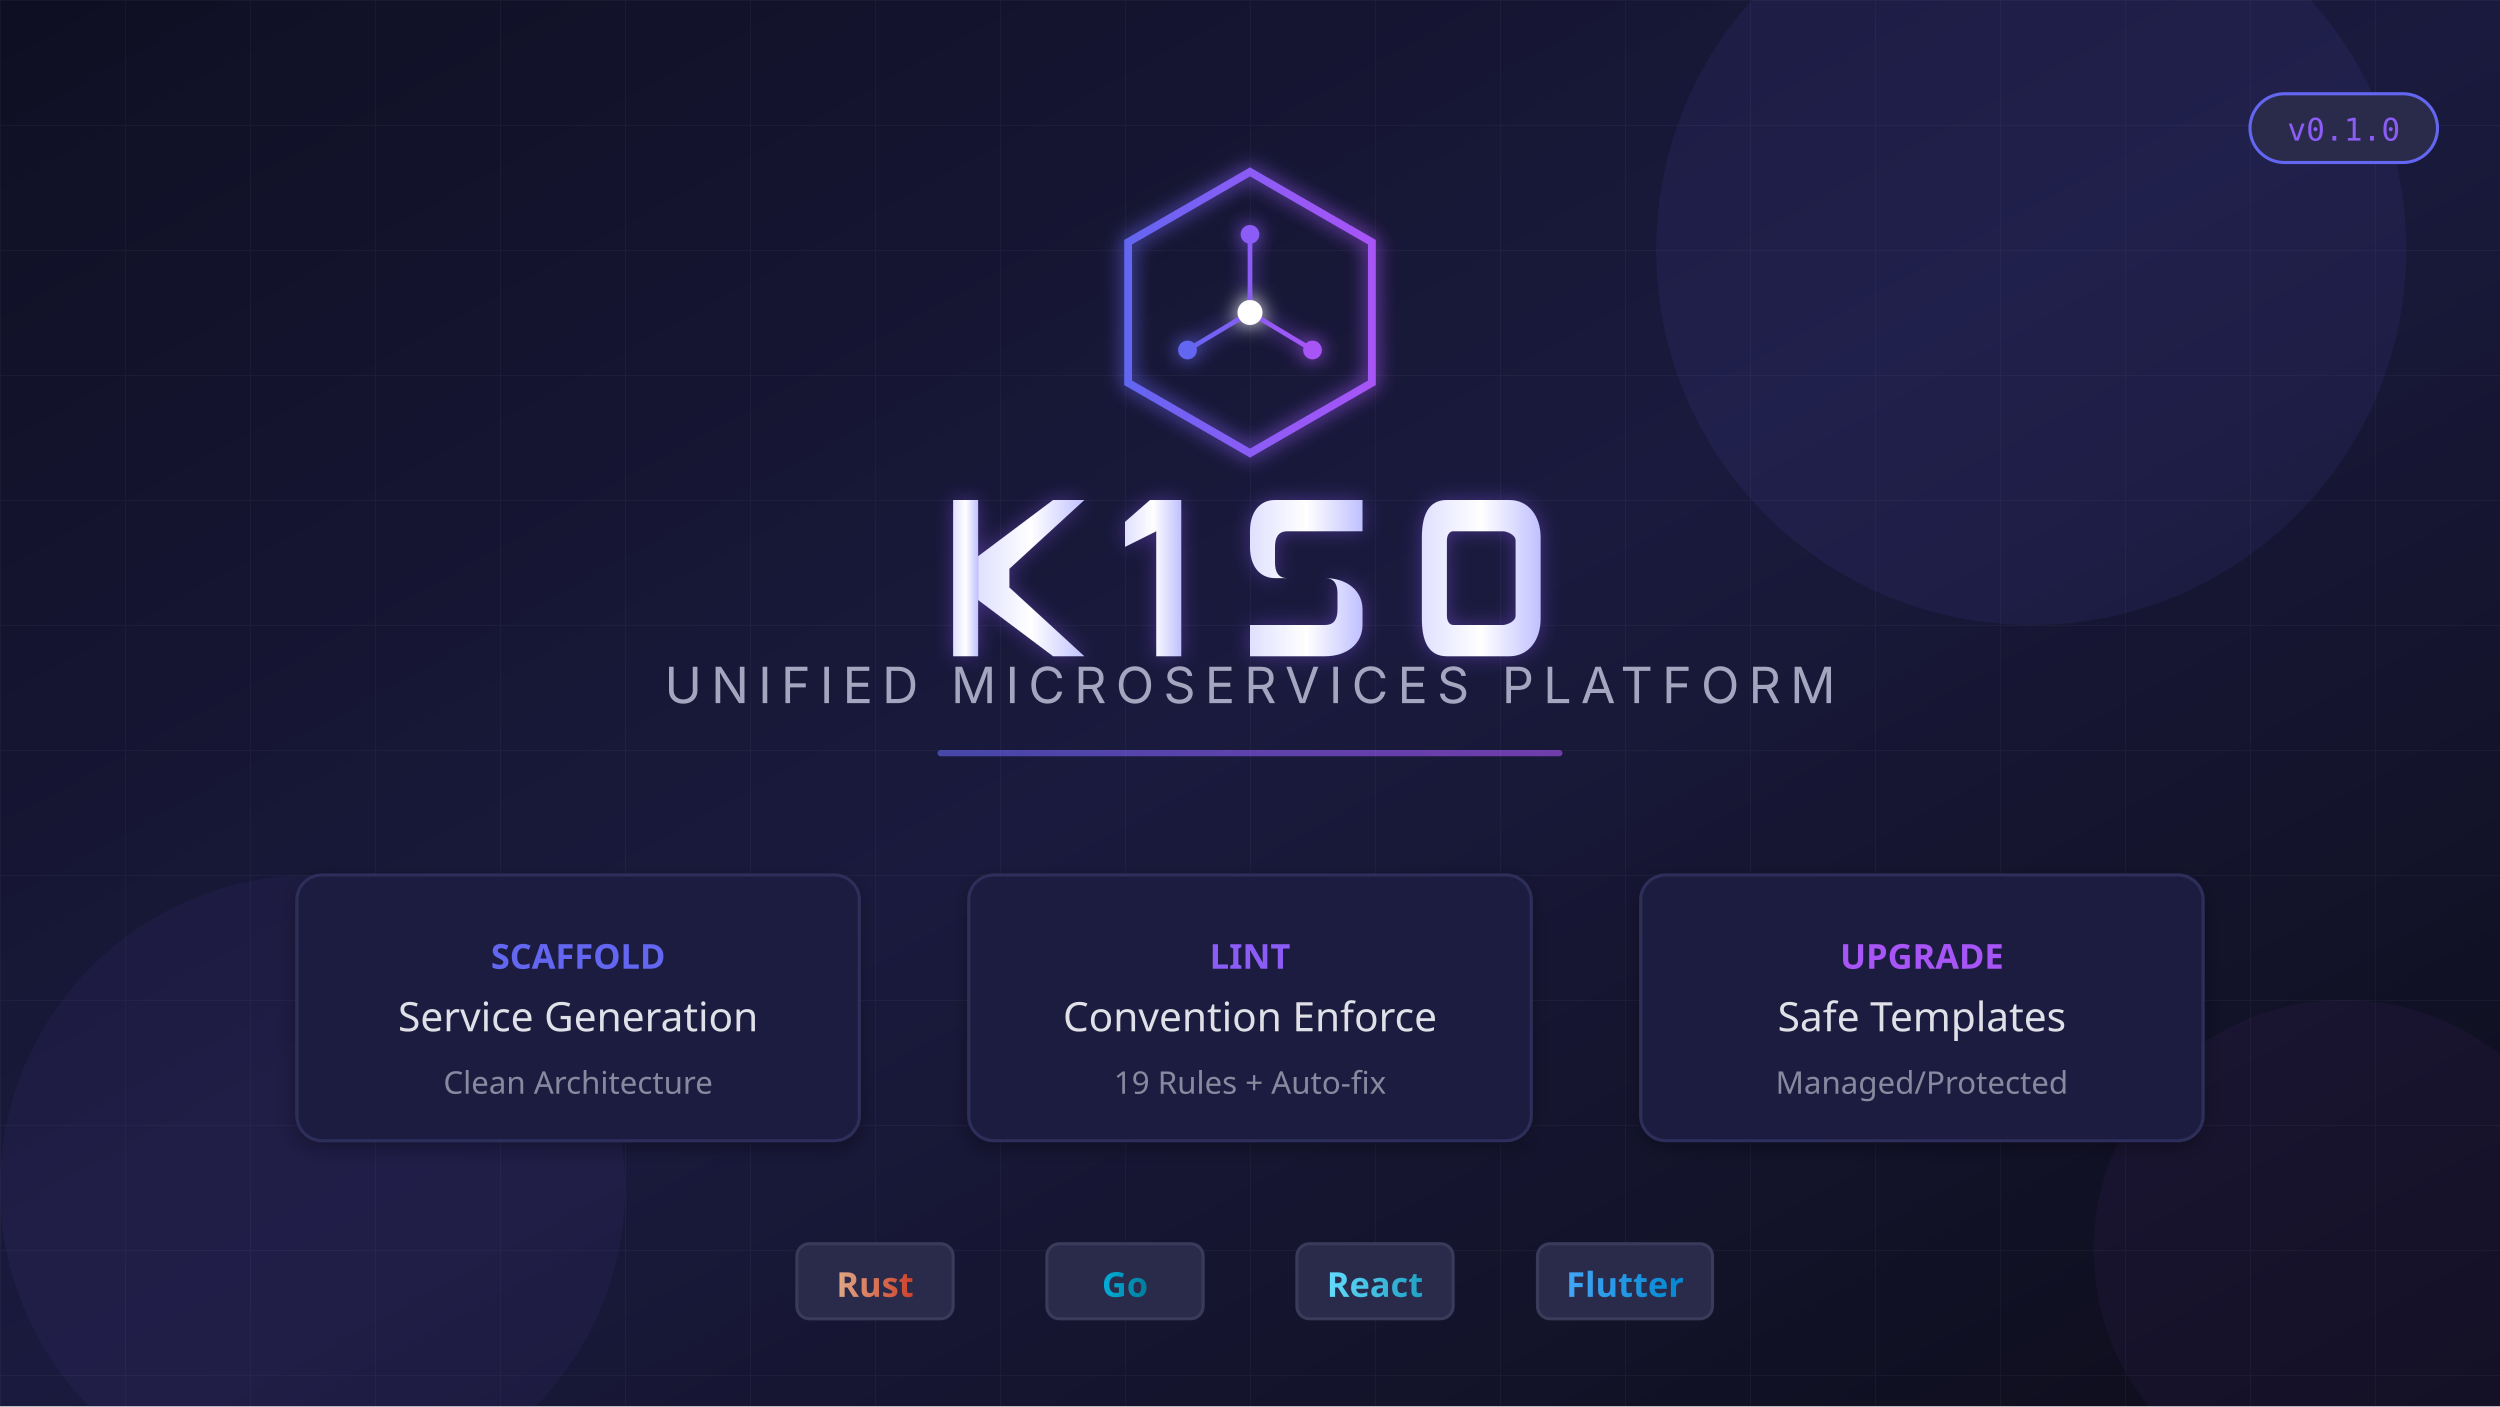
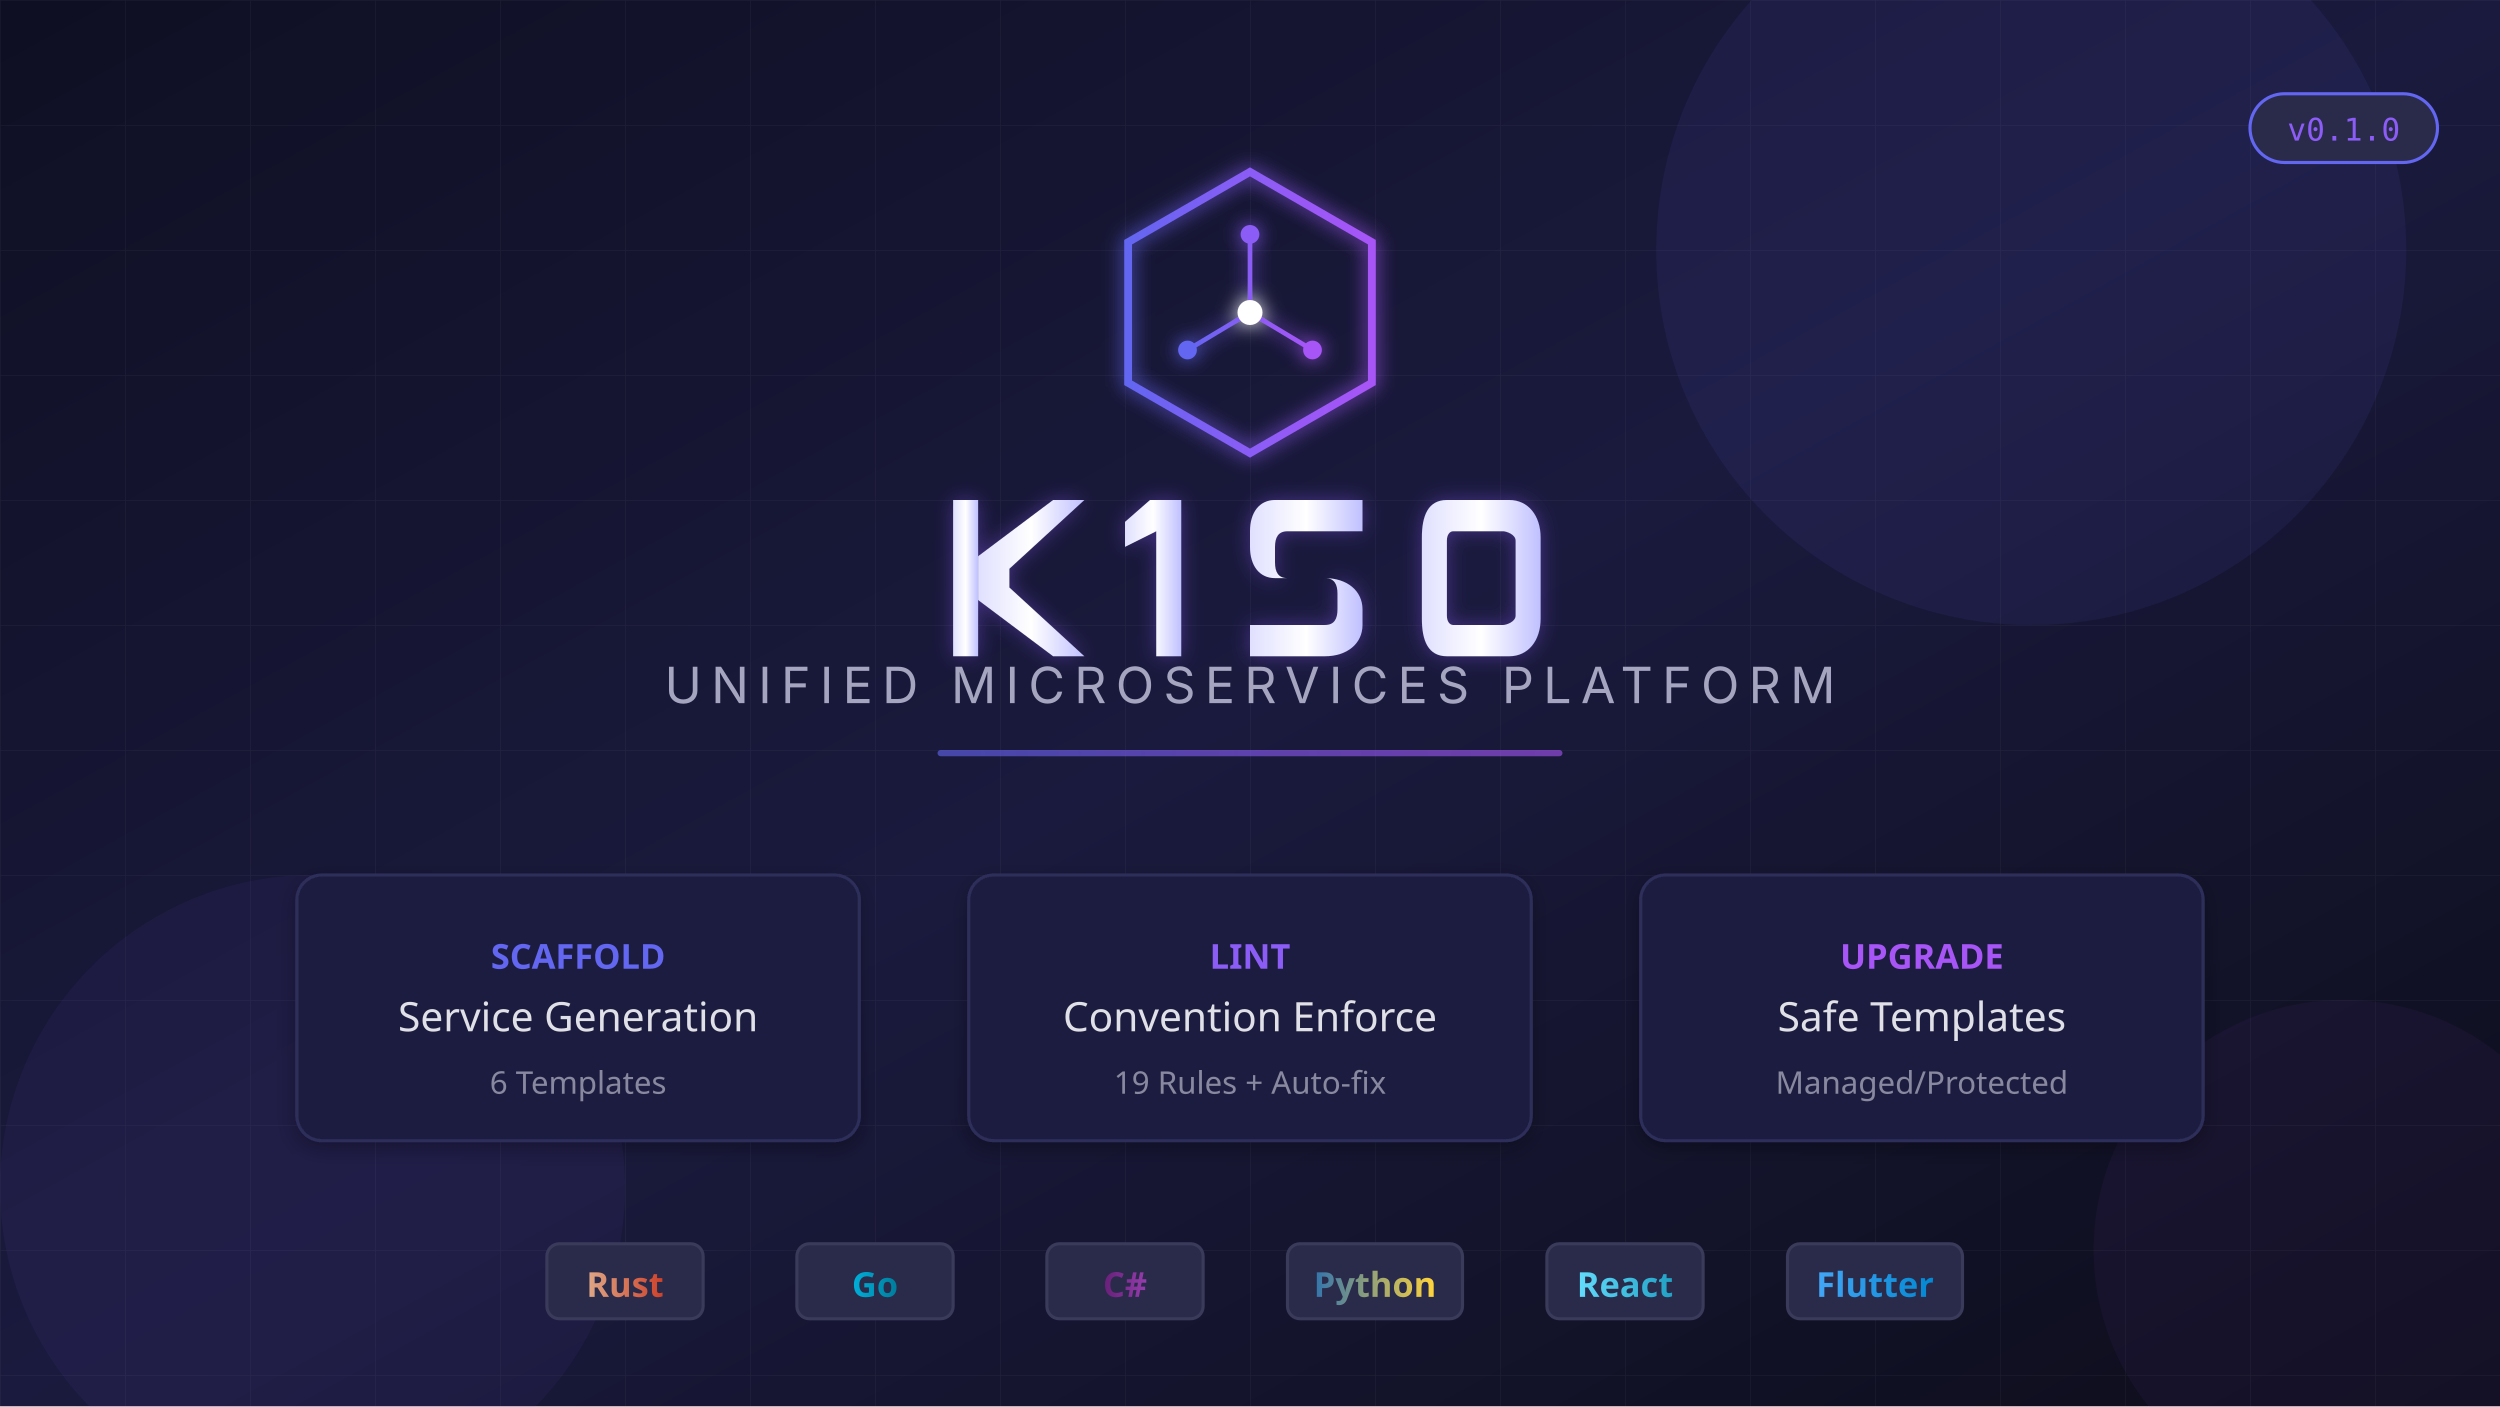
<svg xmlns="http://www.w3.org/2000/svg" viewBox="0 0 800 450">
  <defs>
    <linearGradient id="bgGradient" x1="0%" y1="0%" x2="100%" y2="100%">
      <stop offset="0%" style="stop-color:#0f0f23" />
      <stop offset="50%" style="stop-color:#1a1a3e" />
      <stop offset="100%" style="stop-color:#0d0d1a" />
    </linearGradient>
    <linearGradient id="accentGradient" x1="0%" y1="0%" x2="100%" y2="0%">
      <stop offset="0%" style="stop-color:#6366f1" />
      <stop offset="50%" style="stop-color:#8b5cf6" />
      <stop offset="100%" style="stop-color:#a855f7" />
    </linearGradient>
    <linearGradient id="titleGradient" x1="0%" y1="0%" x2="100%" y2="0%">
      <stop offset="0%" style="stop-color:#e0e0ff" />
      <stop offset="50%" style="stop-color:#ffffff" />
      <stop offset="100%" style="stop-color:#c0c0ff" />
    </linearGradient>
    <linearGradient id="rustGradient" x1="0%" y1="0%" x2="100%" y2="0%">
      <stop offset="0%" style="stop-color:#dea584" />
      <stop offset="100%" style="stop-color:#ce422b" />
    </linearGradient>
    <linearGradient id="goGradient" x1="0%" y1="0%" x2="100%" y2="0%">
      <stop offset="0%" style="stop-color:#00add8" />
      <stop offset="100%" style="stop-color:#007d9c" />
    </linearGradient>
    <linearGradient id="reactGradient" x1="0%" y1="0%" x2="100%" y2="0%">
      <stop offset="0%" style="stop-color:#61dafb" />
      <stop offset="100%" style="stop-color:#21a1c4" />
    </linearGradient>
    <linearGradient id="flutterGradient" x1="0%" y1="0%" x2="100%" y2="0%">
      <stop offset="0%" style="stop-color:#42a5f5" />
      <stop offset="100%" style="stop-color:#0288d1" />
+     </linearGradient>
+     <linearGradient id="csharpGradient" x1="0%" y1="0%" x2="100%" y2="0%">
+       <stop offset="0%" style="stop-color:#68217a" />
+       <stop offset="100%" style="stop-color:#953dac" />
+     </linearGradient>
+     <linearGradient id="pythonGradient" x1="0%" y1="0%" x2="100%" y2="0%">
+       <stop offset="0%" style="stop-color:#3776ab" />
+       <stop offset="100%" style="stop-color:#ffd43b" />
    </linearGradient>
    <filter id="glow" x="-50%" y="-50%" width="200%" height="200%">
      <feGaussianBlur stdDeviation="3" result="coloredBlur" />
      <feMerge>
        <feMergeNode in="coloredBlur" />
        <feMergeNode in="SourceGraphic" />
      </feMerge>
    </filter>
    <filter id="titleGlow" x="-50%" y="-50%" width="200%" height="200%">
      <feGaussianBlur stdDeviation="3" result="blur" />
      <feFlood flood-color="#8b5cf6" flood-opacity="0.4" />
      <feComposite in2="blur" operator="in" />
      <feMerge>
        <feMergeNode />
        <feMergeNode in="SourceGraphic" />
      </feMerge>
    </filter>
    <filter id="shadow" x="-20%" y="-20%" width="140%" height="140%">
      <feDropShadow dx="0" dy="2" stdDeviation="3" flood-color="#000" flood-opacity="0.3" />
    </filter>
  </defs>
  <rect width="800" height="450" fill="url(#bgGradient)" />
  <g opacity="0.05">
    <pattern id="grid" width="40" height="40" patternUnits="userSpaceOnUse">
      <path d="M 40 0 L 0 0 0 40" fill="none" stroke="#fff" stroke-width="0.5" />
    </pattern>
    <rect width="800" height="450" fill="url(#grid)" />
  </g>
  <circle cx="650" cy="80" r="120" fill="#6366f1" opacity="0.08" />
  <circle cx="100" cy="380" r="100" fill="#8b5cf6" opacity="0.06" />
  <circle cx="750" cy="400" r="80" fill="#a855f7" opacity="0.05" />
  <g transform="translate(400, 100)">
    <g filter="url(#glow)">
      <polygon points="0,-45 39,-22.5 39,22.5 0,45 -39,22.5 -39,-22.5" fill="none" stroke="url(#accentGradient)" stroke-width="2.5" />
      <path d="M 0,-25 L 0,0 M -20,12 L 0,0 L 20,12" fill="none" stroke="url(#accentGradient)" stroke-width="1.5" stroke-linecap="round" />
      <circle cx="0" cy="-25" r="3" fill="#8b5cf6" />
      <circle cx="-20" cy="12" r="3" fill="#6366f1" />
      <circle cx="20" cy="12" r="3" fill="#a855f7" />
      <circle cx="0" cy="0" r="4" fill="#fff" />
    </g>
  </g>
  <g transform="translate(400, 185)" filter="url(#titleGlow)">
    <g fill="url(#titleGradient)">
      <g transform="translate(-95, -25)">
        <rect x="0" y="0" width="8" height="50" />
        <polygon points="8,25 8,18 32,0 42,0 18,22 18,28 42,50 32,50 8,32" />
      </g>
      <g transform="translate(-40, -25)">
        <polygon points="8,0 18,0 18,50 10,50 10,10 0,15 0,7" />
      </g>
      <g transform="translate(0, -25)">
        <path d="M32,0 L8,0 C3,0 0,4 0,10 L0,15 C0,21 3,25 8,25 L24,25 C27,25 28,27 28,30 L28,35 C28,38 27,40 24,40 L0,40 L0,50 L24,50 C31,50 36,46 36,40 L36,35 C36,29 31,25 24,25 L12,25 C9,25 8,23 8,20 L8,15 C8,12 9,10 12,10 L36,10 L36,0 Z" />
      </g>
      <g transform="translate(55, -25)">
        <path d="M8,0 L28,0 C34,0 38,5 38,12 L38,38 C38,45 34,50 28,50 L8,50 C2,50 0,45 0,38 L0,12 C0,5 2,0 8,0 Z M10,10 C9,10 8,11 8,13 L8,37 C8,39 9,40 10,40 L26,40 C27,40 30,39 30,37 L30,13 C30,11 27,10 26,10 Z" />
      </g>
    </g>
  </g>
  <text x="400" y="225" text-anchor="middle" font-family="system-ui, -apple-system, sans-serif" font-size="16" fill="#a5a5c0" letter-spacing="3">
    UNIFIED MICROSERVICES PLATFORM
  </text>
  <rect x="300" y="240" width="200" height="2" rx="1" fill="url(#accentGradient)" opacity="0.6" />
  <g transform="translate(95, 280)">
    <g filter="url(#shadow)">
      <rect x="0" y="0" width="180" height="85" rx="8" fill="#1e1e3f" stroke="#2d2d5a" stroke-width="1" />
      <text x="90" y="30" text-anchor="middle" font-family="system-ui, sans-serif" font-size="11" fill="#6366f1" font-weight="600">
        SCAFFOLD
      </text>
      <text x="90" y="50" text-anchor="middle" font-family="system-ui, sans-serif" font-size="13" fill="#e0e0e8">
        Service Generation
      </text>
      <text x="90" y="70" text-anchor="middle" font-family="system-ui, sans-serif" font-size="10" fill="#8888a0">
-         Clean Architecture
+         6 Templates
      </text>
    </g>
  </g>
  <g transform="translate(310, 280)">
    <g filter="url(#shadow)">
      <rect x="0" y="0" width="180" height="85" rx="8" fill="#1e1e3f" stroke="#2d2d5a" stroke-width="1" />
      <text x="90" y="30" text-anchor="middle" font-family="system-ui, sans-serif" font-size="11" fill="#8b5cf6" font-weight="600">
        LINT
      </text>
      <text x="90" y="50" text-anchor="middle" font-family="system-ui, sans-serif" font-size="13" fill="#e0e0e8">
        Convention Enforce
      </text>
      <text x="90" y="70" text-anchor="middle" font-family="system-ui, sans-serif" font-size="10" fill="#8888a0">
        19 Rules + Auto-fix
      </text>
    </g>
  </g>
  <g transform="translate(525, 280)">
    <g filter="url(#shadow)">
      <rect x="0" y="0" width="180" height="85" rx="8" fill="#1e1e3f" stroke="#2d2d5a" stroke-width="1" />
      <text x="90" y="30" text-anchor="middle" font-family="system-ui, sans-serif" font-size="11" fill="#a855f7" font-weight="600">
        UPGRADE
      </text>
      <text x="90" y="50" text-anchor="middle" font-family="system-ui, sans-serif" font-size="13" fill="#e0e0e8">
        Safe Templates
      </text>
      <text x="90" y="70" text-anchor="middle" font-family="system-ui, sans-serif" font-size="10" fill="#8888a0">
        Managed/Protected
      </text>
    </g>
  </g>
  <g transform="translate(400, 410)">
-     <g transform="translate(-120, 0)">
+     <g transform="translate(-200, 0)">
      <rect x="-25" y="-12" width="50" height="24" rx="4" fill="#2a2a4a" stroke="#3a3a5a" stroke-width="1" />
      <text x="0" y="5" text-anchor="middle" font-family="system-ui, sans-serif" font-size="11" fill="url(#rustGradient)" font-weight="600">
        Rust
      </text>
    </g>
-     <g transform="translate(-40, 0)">
+     <g transform="translate(-120, 0)">
      <rect x="-25" y="-12" width="50" height="24" rx="4" fill="#2a2a4a" stroke="#3a3a5a" stroke-width="1" />
      <text x="0" y="5" text-anchor="middle" font-family="system-ui, sans-serif" font-size="11" fill="url(#goGradient)" font-weight="600">
        Go
      </text>
    </g>
+     <g transform="translate(-40, 0)">
+       <rect x="-25" y="-12" width="50" height="24" rx="4" fill="#2a2a4a" stroke="#3a3a5a" stroke-width="1" />
+       <text x="0" y="5" text-anchor="middle" font-family="system-ui, sans-serif" font-size="11" fill="url(#csharpGradient)" font-weight="600">
+         C#
+       </text>
+     </g>
    <g transform="translate(40, 0)">
+       <rect x="-28" y="-12" width="56" height="24" rx="4" fill="#2a2a4a" stroke="#3a3a5a" stroke-width="1" />
+       <text x="0" y="5" text-anchor="middle" font-family="system-ui, sans-serif" font-size="11" fill="url(#pythonGradient)" font-weight="600">
+         Python
+       </text>
+     </g>
+     <g transform="translate(120, 0)">
      <rect x="-25" y="-12" width="50" height="24" rx="4" fill="#2a2a4a" stroke="#3a3a5a" stroke-width="1" />
      <text x="0" y="5" text-anchor="middle" font-family="system-ui, sans-serif" font-size="11" fill="url(#reactGradient)" font-weight="600">
        React
      </text>
    </g>
-     <g transform="translate(120, 0)">
+     <g transform="translate(200, 0)">
      <rect x="-28" y="-12" width="56" height="24" rx="4" fill="#2a2a4a" stroke="#3a3a5a" stroke-width="1" />
      <text x="0" y="5" text-anchor="middle" font-family="system-ui, sans-serif" font-size="11" fill="url(#flutterGradient)" font-weight="600">
        Flutter
      </text>
    </g>
  </g>
  <g transform="translate(720, 30)">
    <rect x="0" y="0" width="60" height="22" rx="11" fill="#2a2a4a" stroke="#6366f1" stroke-width="1" />
    <text x="30" y="15" text-anchor="middle" font-family="monospace" font-size="10" fill="#8b5cf6">
      v0.1.0
    </text>
  </g>
</svg>
